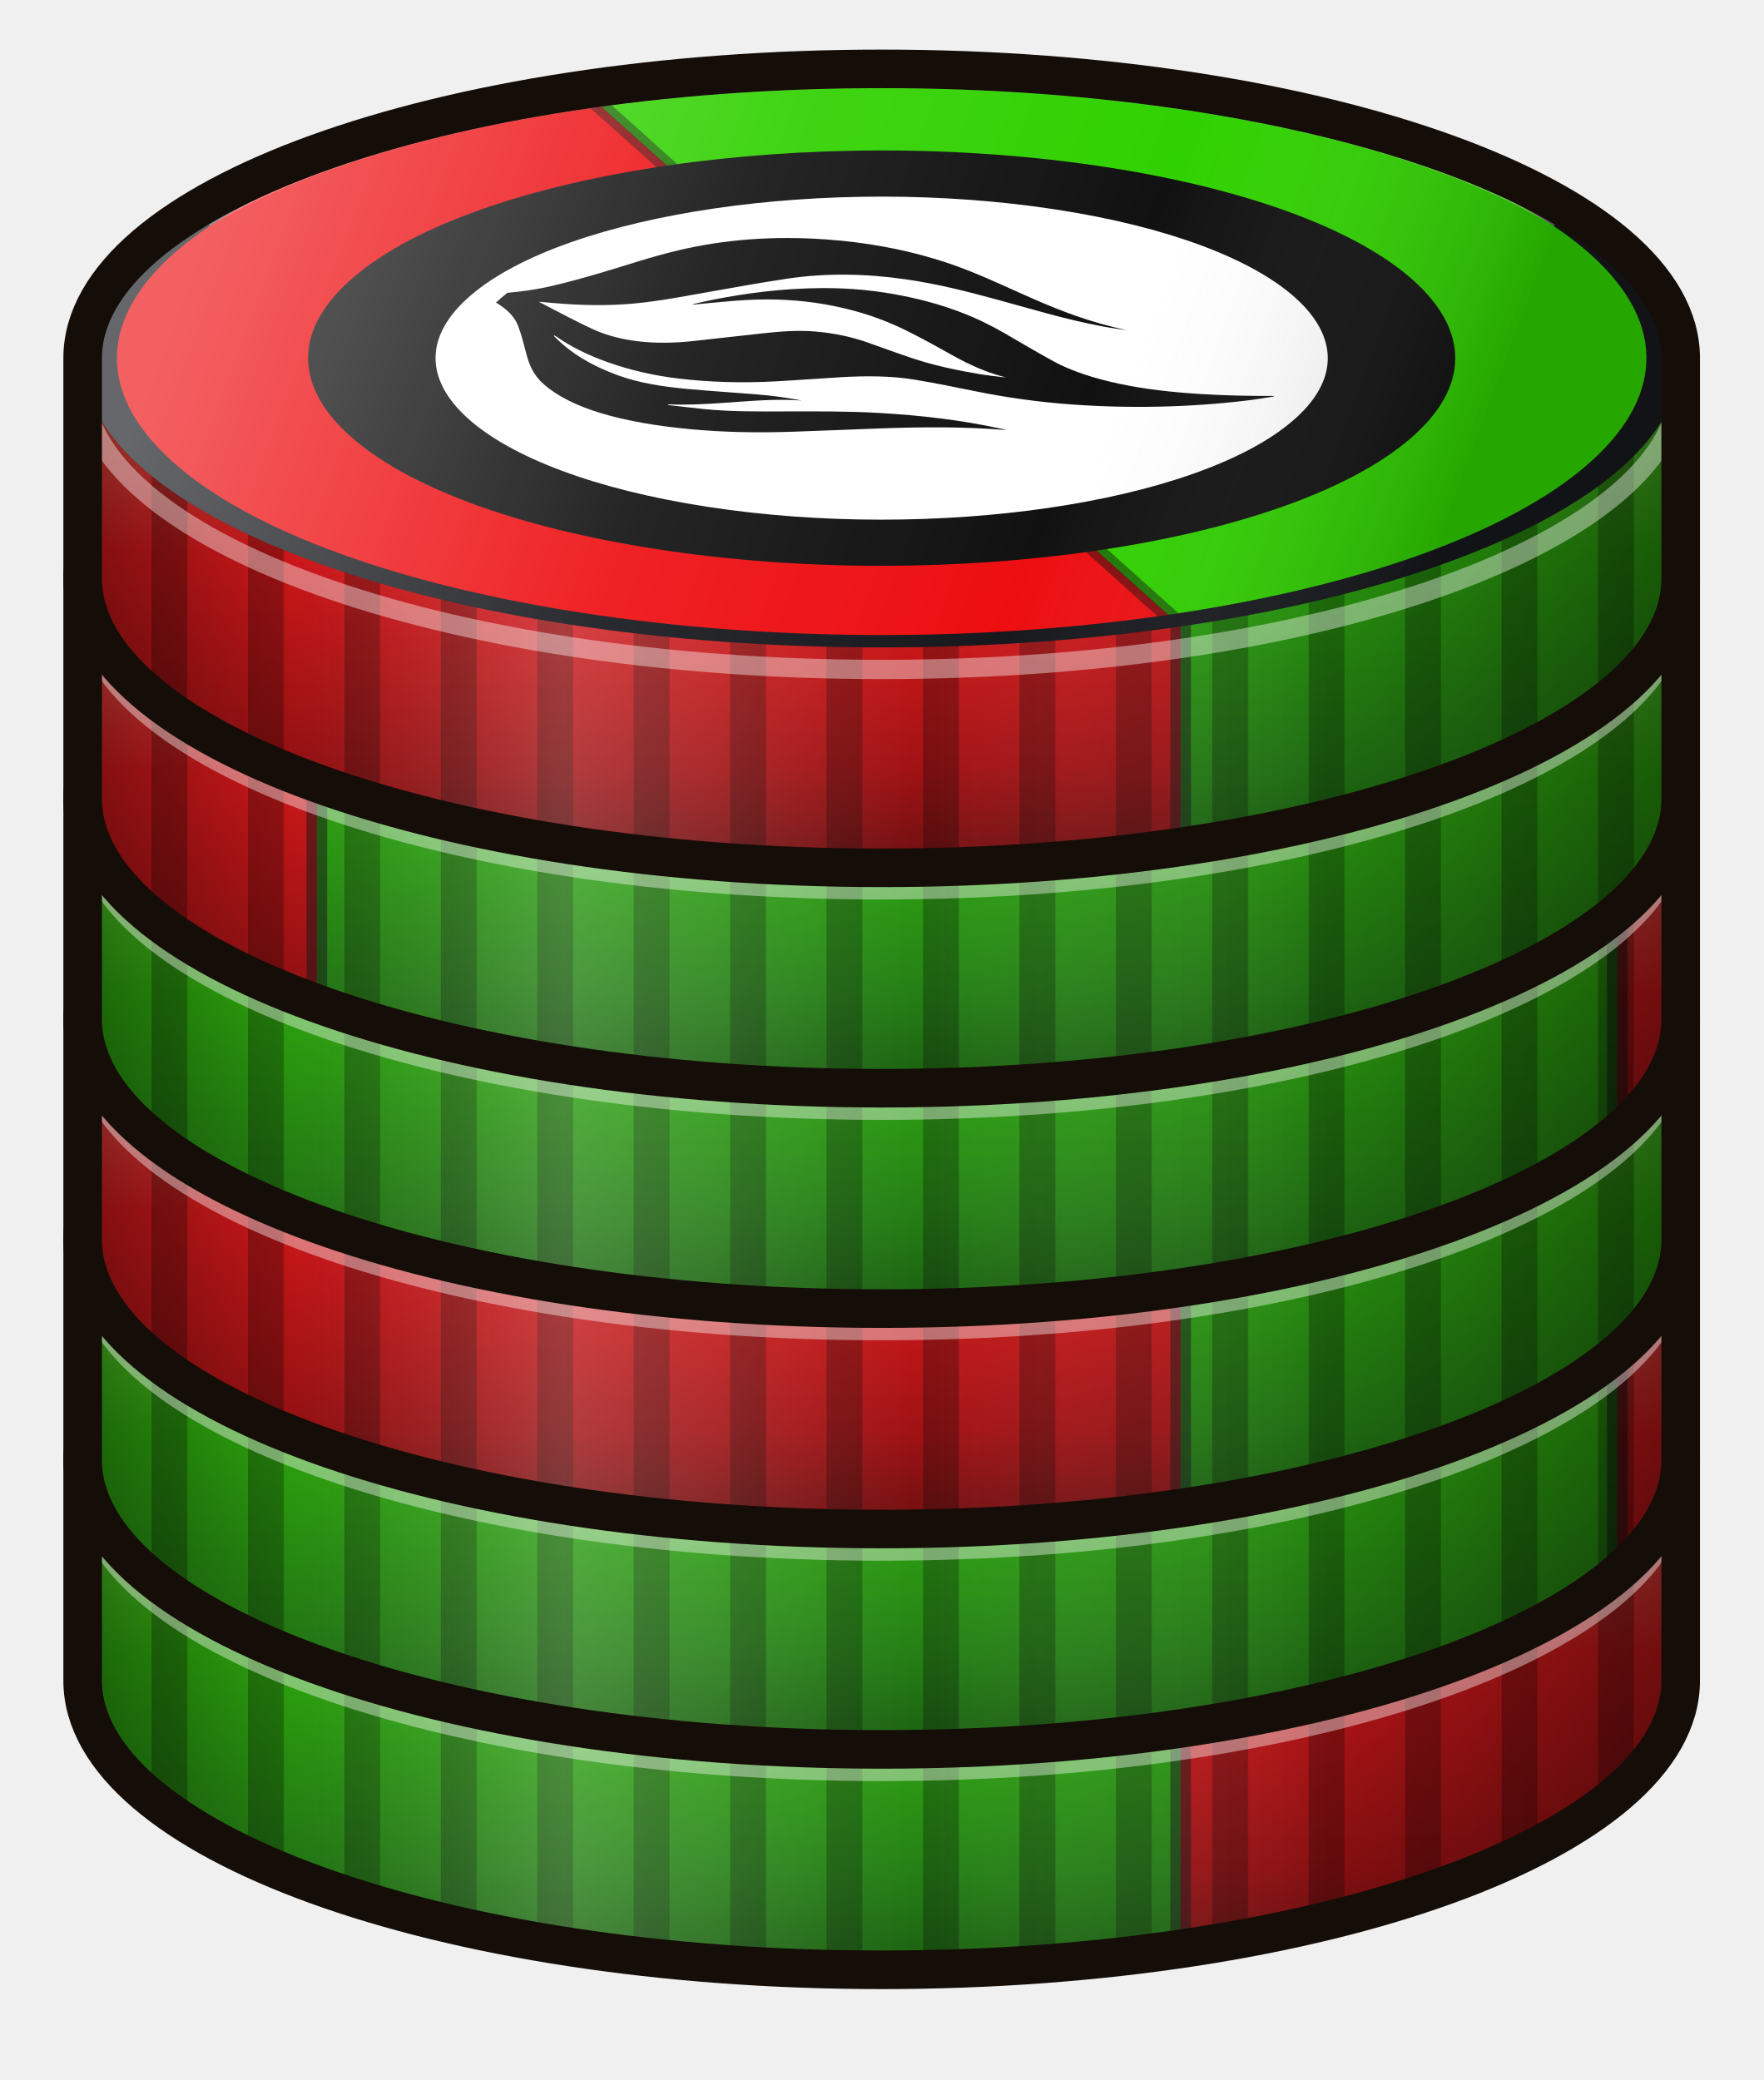
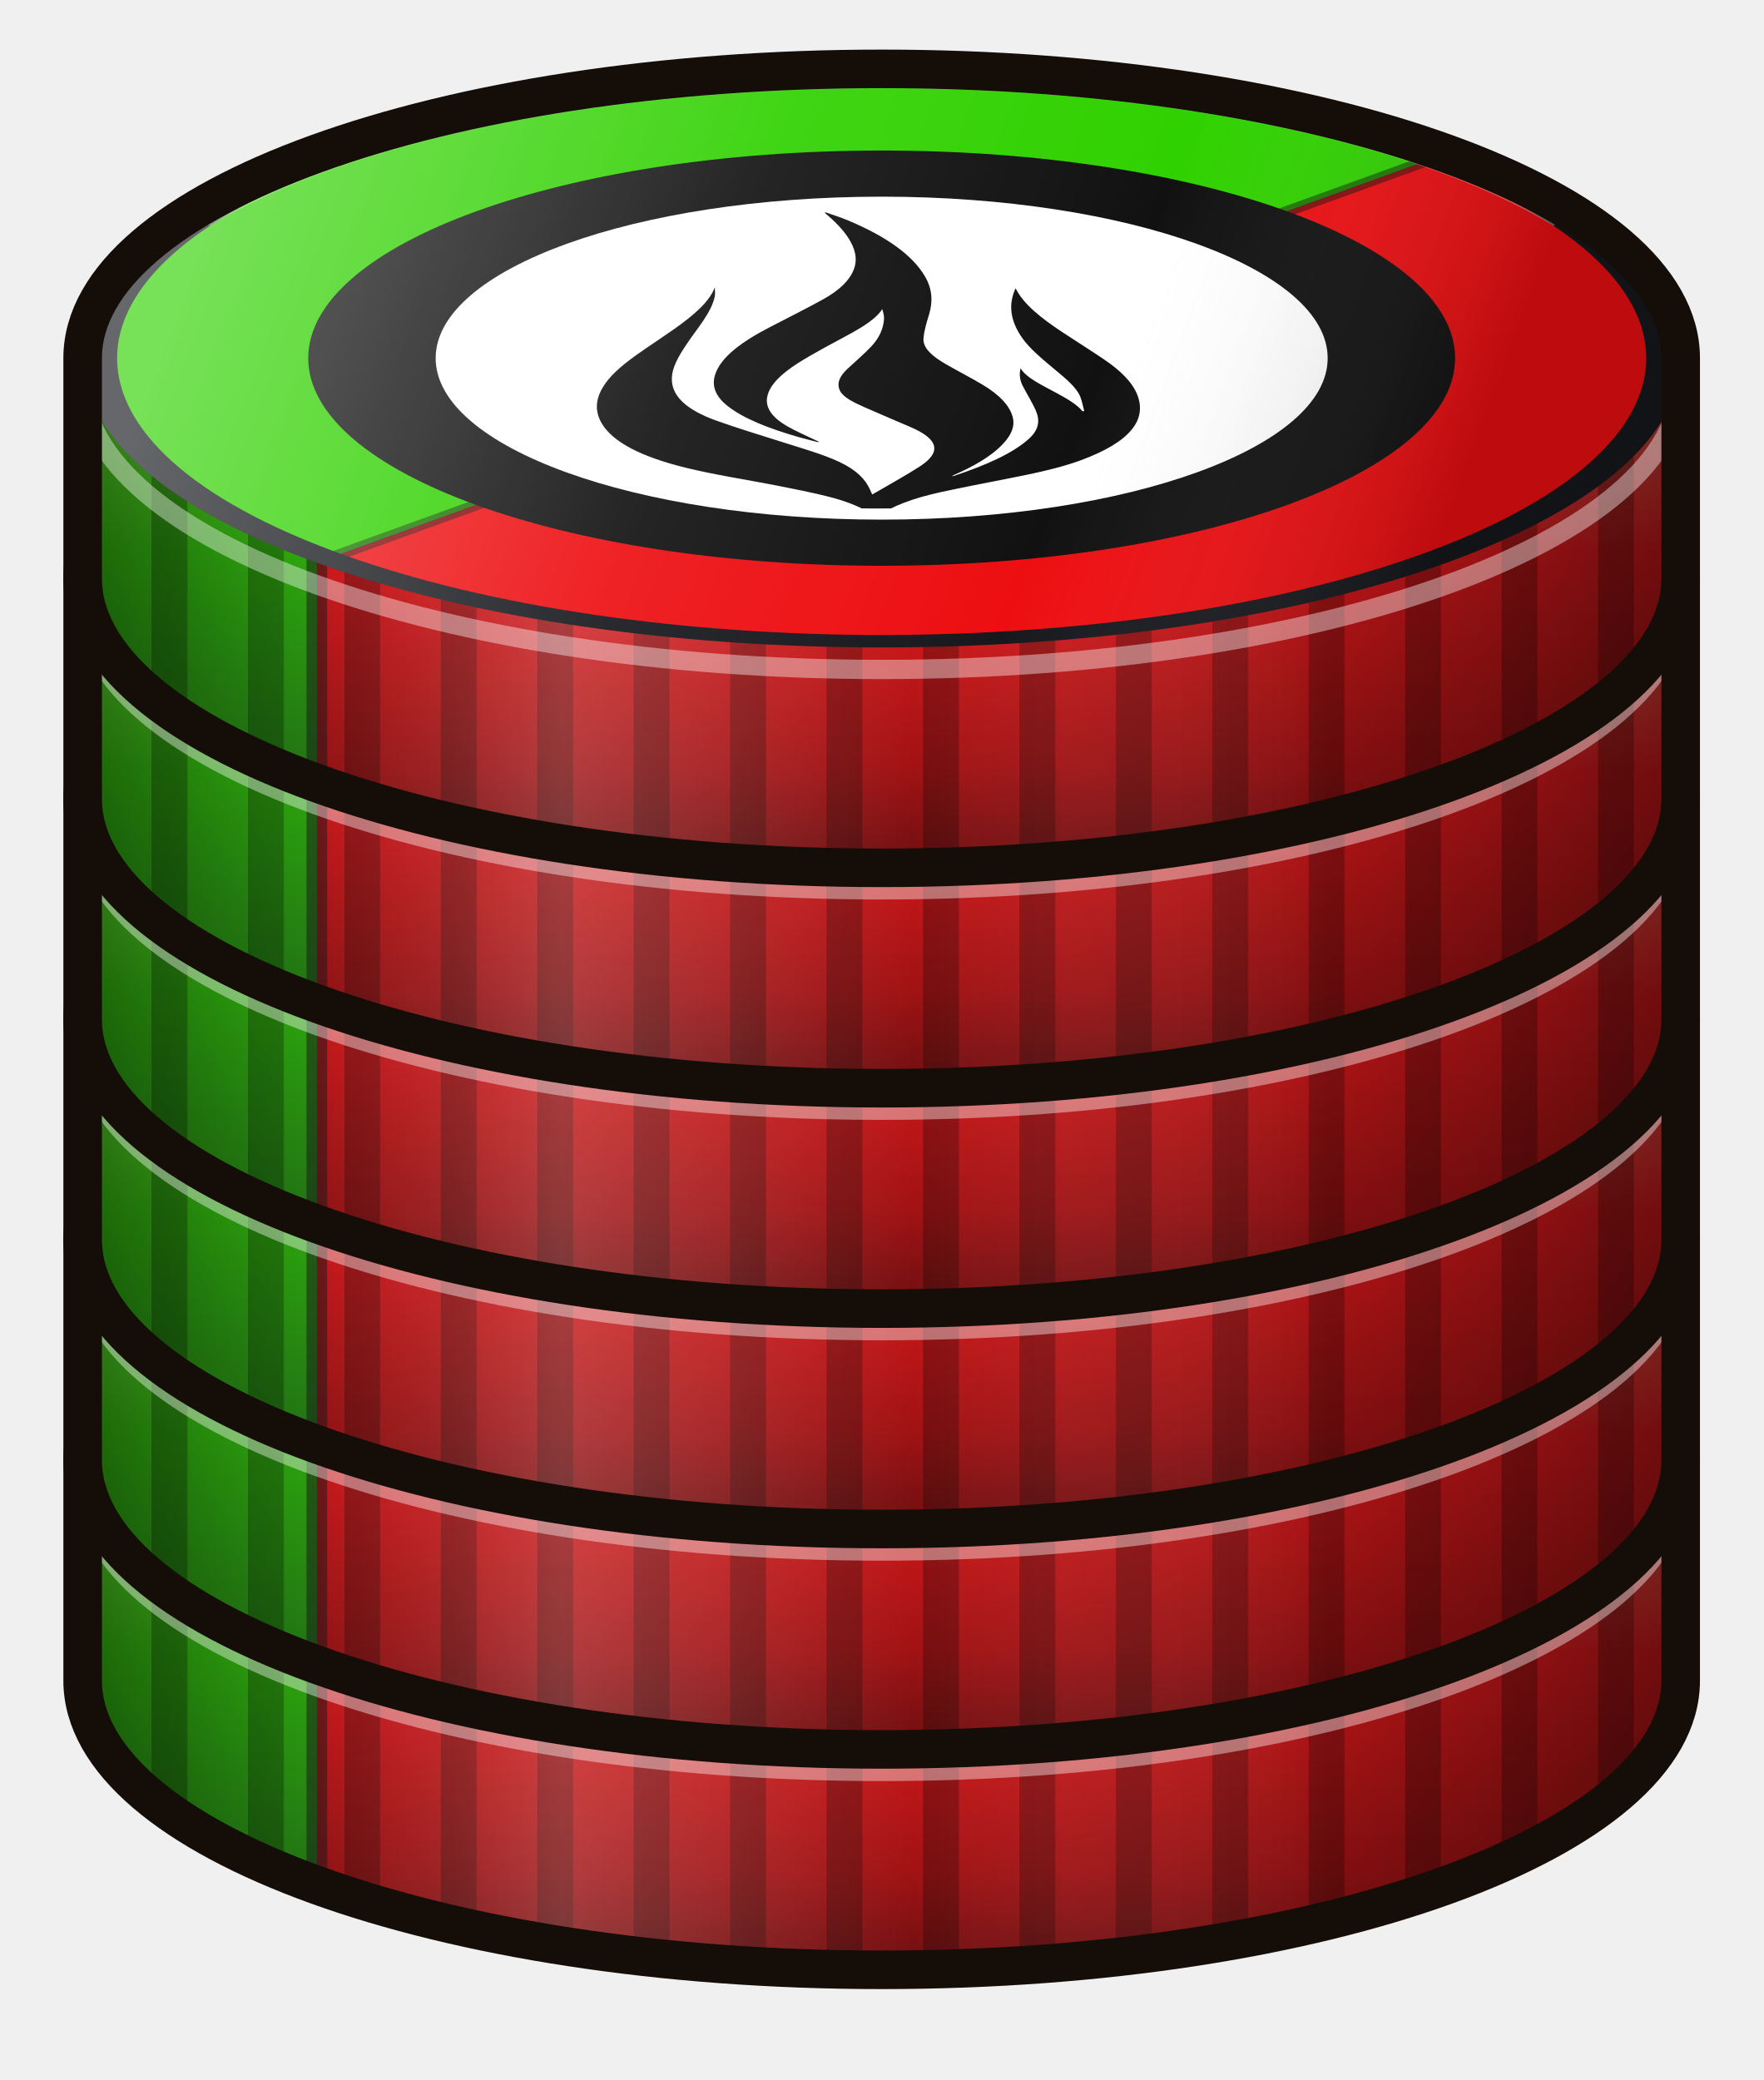
<svg xmlns="http://www.w3.org/2000/svg" xmlns:xlink="http://www.w3.org/1999/xlink" viewBox="0 0 128 151" width="128" height="151">
  <defs>
    <linearGradient id="wr" x1="0" y1="24" x2="0" y2="61" gradientUnits="userSpaceOnUse">
      <stop offset="0" stop-color="#ff6152" />
      <stop offset="0.35" stop-color="#e30f12" />
      <stop offset="0.78" stop-color="#9c0608" />
      <stop offset="1" stop-color="#5e0304" />
    </linearGradient>
    <linearGradient id="wg" x1="0" y1="24" x2="0" y2="61" gradientUnits="userSpaceOnUse">
      <stop offset="0" stop-color="#63e52c" />
      <stop offset="0.35" stop-color="#28b303" />
      <stop offset="0.78" stop-color="#1a7a09" />
      <stop offset="1" stop-color="#0f5205" />
    </linearGradient>
    <linearGradient id="curve" x1="2" y1="0" x2="118" y2="0" gradientUnits="userSpaceOnUse">
      <stop offset="0" stop-color="#000000" stop-opacity="0.45" />
      <stop offset="0.13" stop-color="#000000" stop-opacity="0.10" />
      <stop offset="0.30" stop-color="#ffffff" stop-opacity="0.18" />
      <stop offset="0.52" stop-color="#ffffff" stop-opacity="0" />
      <stop offset="0.78" stop-color="#000000" stop-opacity="0.18" />
      <stop offset="1" stop-color="#000000" stop-opacity="0.52" />
    </linearGradient>
    <linearGradient id="gloss" x1="14" y1="6" x2="100" y2="38" gradientUnits="userSpaceOnUse">
      <stop offset="0" stop-color="#ffffff" stop-opacity="0.34" />
      <stop offset="0.4" stop-color="#ffffff" stop-opacity="0.08" />
      <stop offset="0.7" stop-color="#ffffff" stop-opacity="0" />
      <stop offset="1" stop-color="#000000" stop-opacity="0.20" />
    </linearGradient>
    <pattern id="mill" width="7" height="8" patternUnits="userSpaceOnUse">
      <rect x="0" y="0" width="7" height="8" fill="#ffffff" fill-opacity="0.05" />
      <rect x="0" y="0" width="2.6" height="8" fill="#000000" fill-opacity="0.26" />
    </pattern>
    <clipPath id="wallc">
      <path d="M2,23 l0,16 a58,21 0 0 0 116,0 l0,-16 a58,21 0 0 0 -116,0 z" />
    </clipPath>
    <clipPath id="facec">
      <ellipse cx="60" cy="23" rx="58" ry="21" />
    </clipPath>
    <clipPath id="fclip">
      <circle cx="0" cy="0" r="31.5" />
    </clipPath>
    <g id="logoart">
      <path d="M 21.816,98.184 A 54,54 0 0 1 98.184,21.816 Z" fill="#30d100" />
      <path d="M 21.816,98.184 A 54,54 0 0 0 98.184,21.816 Z" fill="#ed0e11" />
      <line x1="21.8" y1="98.2" x2="98.2" y2="21.8" stroke="#0a0a0c" stroke-opacity="0.45" stroke-width="1.6" />
      <circle cx="60" cy="60" r="40.5" fill="#111111" />
      <circle cx="60" cy="60" r="31.5" fill="#ffffff" />
      <g transform="matrix(1.26,0,0,1.26,59.71459,49.63493)">
        <g clip-path="url(#fclip)">
          <g transform="matrix(0.13,0,0,0.13,-56.16,-32.76)">
            <path fill="#111111" d="m 431.48,504.54 c -5.24,-10.41 -12.36,-18.75 -21.62,-24.98 -6.91,-4.65 -14.21,-8.76 -21.56,-12.69 -12.95,-6.93 -26.54,-12.66 -38.78,-20.91 -19.24,-12.96 -31.77,-30.57 -36.56,-53.37 -3.66,-17.46 -2.13,-34.69 2.89,-51.71 4.01,-13.6 10.35,-26.15 16.95,-38.6 7.71,-14.54 15.86,-28.87 21.81,-44.28 3.39,-8.77 5.94,-17.76 7.2,-27.11 0,3.69 0.24,7.4 -0.04,11.07 -1.48,19.17 -7.44,37.4 -11.94,55.94 -3.57,14.72 -6.92,29.46 -6.53,44.78 0.46,18.05 6.14,34.08 19.02,46.86 9.15,9.09 19.11,17.38 28.83,25.89 8.46,7.41 17.32,14.37 24.28,23.36 7.48,9.66 11.24,20.77 13.22,32.63 0.32,1.93 0.63,3.86 1.02,6.22 4.22,-6.71 8.24,-12.99 12.15,-19.34 2.97,-4.81 5.94,-9.63 8.66,-14.58 8.98,-16.34 8,-31.83 -4.22,-46.28 -6.7,-7.92 -13.41,-15.82 -20.01,-23.82 -4.83,-5.86 -9.23,-12.01 -10.54,-19.77 -1.49,-8.9 0.02,-17.43 3.25,-25.74 3.45,-8.89 7.2,-17.67 10.28,-26.69 3.52,-10.29 5.13,-21.02 5.5,-31.89 0.14,-4.19 -0.28,-8.39 -0.74,-12.61 -3.91,16.79 -14.43,29.92 -23.51,43.8 -7.15,10.93 -14.4,21.79 -19.47,33.9 -3.78,9.03 -6.23,18.4 -6.71,28.2 -0.59,11.95 2.26,23.17 8.54,33.28 3.76,6.07 8.44,11.56 12.72,17.31 0.36,0.49 0.75,0.96 1.13,1.44 l -0.39,0.49 c -2.78,-2 -5.65,-3.89 -8.33,-6.02 -12.9,-10.23 -23.86,-22.09 -30.76,-37.27 -5.35,-11.77 -6.76,-24.15 -5.31,-36.9 2.41,-21.24 11.63,-39.66 23.7,-56.9 7.63,-10.9 15.43,-21.7 22.75,-32.81 7.31,-11.11 11.78,-23.44 13.48,-36.65 1.58,-12.32 0.38,-24.49 -2.45,-36.55 -2.43,-10.38 -6,-20.36 -10.24,-30.13 l 0.47,-0.43 c 3.18,3.14 6.6,6.08 9.51,9.45 16.8,19.42 27.96,41.68 33.29,66.83 3.12,14.73 3.44,29.56 1.84,44.51 -1.06,9.89 -2.25,19.82 -2.49,29.75 -0.27,11.05 3.86,21.06 9.7,30.3 5.19,8.22 10.8,16.18 15.83,24.48 7.27,12.01 11.77,25.09 13,39.09 1.06,12.19 -1.32,23.97 -5.7,35.33 -4.68,12.14 -11.42,23.07 -19.75,33.04 -0.28,0.34 -0.5,0.73 -0.98,1.42 0.58,-0.2 0.81,-0.21 0.94,-0.33 13.86,-12.66 25.56,-26.91 32.56,-44.59 4.2,-10.61 4.64,-21.64 2.92,-32.71 -1.55,-9.97 -3.84,-19.83 -5.69,-29.75 -1.3,-6.98 -1.62,-14.03 -0.96,-21.16 2.41,11.44 9.46,20.38 15.71,29.77 4.45,6.69 8.7,13.49 10.95,21.34 l 0.78,-0.11 c -0.52,-5.46 -0.86,-10.95 -1.6,-16.38 -1.57,-11.65 -6.36,-22.27 -10.97,-32.92 -5.36,-12.4 -10.87,-24.73 -14.2,-37.9 -4.6,-18.21 -6.04,-36.6 -3.4,-55.24 0.17,-1.22 0.27,-2.44 0.62,-3.65 3.31,18.57 10.98,35.38 19.91,51.69 5.97,10.9 12.18,21.66 18.06,32.61 7.08,13.2 12.26,27.14 14.41,42.02 4.35,30.04 -2.87,56.63 -24.51,78.55 -9.21,9.33 -20.5,15.79 -31.95,21.98 -9.44,5.1 -18.91,10.16 -28.11,15.67 -11.91,7.14 -21.38,16.78 -27.83,29.82 z" />
          </g>
        </g>
      </g>
    </g>
    <filter id="dim1" color-interpolation-filters="sRGB">
      <feComponentTransfer>
        <feFuncR type="linear" slope="0.82" />
        <feFuncG type="linear" slope="0.82" />
        <feFuncB type="linear" slope="0.86" />
      </feComponentTransfer>
    </filter>
    <filter id="dim2" color-interpolation-filters="sRGB">
      <feComponentTransfer>
        <feFuncR type="linear" slope="0.62" />
        <feFuncG type="linear" slope="0.62" />
        <feFuncB type="linear" slope="0.7" />
      </feComponentTransfer>
    </filter>
    <filter id="soft" x="-40%" y="-40%" width="180%" height="180%">
      <feGaussianBlur stdDeviation="3" />
    </filter>
-     <g id="c67">
+     <g id="c0">
      <path d="M2,23 a58,21 0 0 1 116,0 l0,16 a58,21 0 0 1 -116,0 z" fill="url(#wr)" />
      <g clip-path="url(#wallc)">
-         <rect x="2.0" y="23" width="79.7" height="38" fill="url(#wg)" />
-         <line x1="81.7" y1="23" x2="81.7" y2="60.8" stroke="#0a0a0c" stroke-opacity="0.5" stroke-width="1.5" />
-         <rect x="2" y="23" width="116" height="38" fill="url(#mill)" />
-         <path d="M2,23 l0,16 a58,21 0 0 0 116,0 l0,-16 a58,21 0 0 0 -116,0 z" fill="url(#curve)" />
-         <path d="M2,24.6 a58,21 0 0 0 116,0" fill="none" stroke="#ffffff" stroke-opacity="0.4" stroke-width="1.4" />
-       </g>
-       <ellipse cx="60" cy="23" rx="58" ry="21" fill="#16181d" />
-       <g transform="translate(60,23) scale(1.02778,0.37216) translate(-60,-60)">
-         <use href="#logoart" xlink:href="#logoart" transform="rotate(-67 60 60)" />
-       </g>
-       <g clip-path="url(#facec)">
-         <rect x="2" y="2" width="116" height="42" fill="url(#gloss)" />
-       </g>
-       <path d="M10.9,12.9 A56.7,20.2 0 0 1 109.1,12.9" fill="none" stroke="#ffffff" stroke-opacity="0.28" stroke-width="1.2" />
-       <path d="M2,23 a58,21 0 0 1 116,0 l0,16 a58,21 0 0 1 -116,0 z" fill="none" stroke="#150d08" stroke-width="2.8" stroke-linejoin="round" />
-     </g>
-     <g id="c112">
-       <path d="M2,23 a58,21 0 0 1 116,0 l0,16 a58,21 0 0 1 -116,0 z" fill="url(#wr)" />
-       <g clip-path="url(#wallc)">
-         <rect x="2.0" y="23" width="111.4" height="38" fill="url(#wg)" />
-         <line x1="113.4" y1="23" x2="113.4" y2="60.8" stroke="#0a0a0c" stroke-opacity="0.5" stroke-width="1.5" />
-         <rect x="2" y="23" width="116" height="38" fill="url(#mill)" />
-         <path d="M2,23 l0,16 a58,21 0 0 0 116,0 l0,-16 a58,21 0 0 0 -116,0 z" fill="url(#curve)" />
-         <path d="M2,24.6 a58,21 0 0 0 116,0" fill="none" stroke="#ffffff" stroke-opacity="0.4" stroke-width="1.4" />
-       </g>
-       <ellipse cx="60" cy="23" rx="58" ry="21" fill="#16181d" />
-       <g transform="translate(60,23) scale(1.02778,0.37216) translate(-60,-60)">
-         <use href="#logoart" xlink:href="#logoart" transform="rotate(-112 60 60)" />
-       </g>
-       <g clip-path="url(#facec)">
-         <rect x="2" y="2" width="116" height="42" fill="url(#gloss)" />
-       </g>
-       <path d="M10.9,12.9 A56.7,20.2 0 0 1 109.1,12.9" fill="none" stroke="#ffffff" stroke-opacity="0.28" stroke-width="1.2" />
-       <path d="M2,23 a58,21 0 0 1 116,0 l0,16 a58,21 0 0 1 -116,0 z" fill="none" stroke="#150d08" stroke-width="2.8" stroke-linejoin="round" />
-     </g>
-     <g id="c180">
-       <path d="M2,23 a58,21 0 0 1 116,0 l0,16 a58,21 0 0 1 -116,0 z" fill="url(#wr)" />
-       <g clip-path="url(#wallc)">
-         <rect x="19.0" y="23" width="99.0" height="38" fill="url(#wg)" />
+         <rect x="2.0" y="23" width="17.0" height="38" fill="url(#wg)" />
        <line x1="19.0" y1="23" x2="19.0" y2="60.8" stroke="#0a0a0c" stroke-opacity="0.5" stroke-width="1.5" />
        <rect x="2" y="23" width="116" height="38" fill="url(#mill)" />
        <path d="M2,23 l0,16 a58,21 0 0 0 116,0 l0,-16 a58,21 0 0 0 -116,0 z" fill="url(#curve)" />
        <path d="M2,24.6 a58,21 0 0 0 116,0" fill="none" stroke="#ffffff" stroke-opacity="0.4" stroke-width="1.4" />
      </g>
      <ellipse cx="60" cy="23" rx="58" ry="21" fill="#16181d" />
      <g transform="translate(60,23) scale(1.02778,0.37216) translate(-60,-60)">
-         <use href="#logoart" xlink:href="#logoart" transform="rotate(-180 60 60)" />
-       </g>
-       <g clip-path="url(#facec)">
-         <rect x="2" y="2" width="116" height="42" fill="url(#gloss)" />
-       </g>
-       <path d="M10.9,12.9 A56.7,20.2 0 0 1 109.1,12.9" fill="none" stroke="#ffffff" stroke-opacity="0.28" stroke-width="1.2" />
-       <path d="M2,23 a58,21 0 0 1 116,0 l0,16 a58,21 0 0 1 -116,0 z" fill="none" stroke="#150d08" stroke-width="2.8" stroke-linejoin="round" />
-     </g>
-     <g id="c247">
-       <path d="M2,23 a58,21 0 0 1 116,0 l0,16 a58,21 0 0 1 -116,0 z" fill="url(#wr)" />
-       <g clip-path="url(#wallc)">
-         <rect x="81.7" y="23" width="36.3" height="38" fill="url(#wg)" />
-         <line x1="81.7" y1="23" x2="81.7" y2="60.8" stroke="#0a0a0c" stroke-opacity="0.5" stroke-width="1.5" />
-         <rect x="2" y="23" width="116" height="38" fill="url(#mill)" />
-         <path d="M2,23 l0,16 a58,21 0 0 0 116,0 l0,-16 a58,21 0 0 0 -116,0 z" fill="url(#curve)" />
-         <path d="M2,24.6 a58,21 0 0 0 116,0" fill="none" stroke="#ffffff" stroke-opacity="0.4" stroke-width="1.4" />
-       </g>
-       <ellipse cx="60" cy="23" rx="58" ry="21" fill="#16181d" />
-       <g transform="translate(60,23) scale(1.02778,0.37216) translate(-60,-60)">
-         <use href="#logoart" xlink:href="#logoart" transform="rotate(-247 60 60)" />
+         <use href="#logoart" xlink:href="#logoart" transform="rotate(0 60 60)" />
      </g>
      <g clip-path="url(#facec)">
        <rect x="2" y="2" width="116" height="42" fill="url(#gloss)" />
      </g>
      <path d="M10.9,12.9 A56.7,20.2 0 0 1 109.1,12.9" fill="none" stroke="#ffffff" stroke-opacity="0.28" stroke-width="1.2" />
      <path d="M2,23 a58,21 0 0 1 116,0 l0,16 a58,21 0 0 1 -116,0 z" fill="none" stroke="#150d08" stroke-width="2.8" stroke-linejoin="round" />
    </g>
  </defs>
  <g>
-     <use href="#c67" xlink:href="#c67" transform="translate(4.0 83.0)" />
-     <use href="#c112" xlink:href="#c112" transform="translate(4.0 67.0)" />
-     <use href="#c247" xlink:href="#c247" transform="translate(4.0 51.0)" />
-     <use href="#c112" xlink:href="#c112" transform="translate(4.0 35.0)" />
-     <use href="#c180" xlink:href="#c180" transform="translate(4.0 19.0)" />
-     <use href="#c247" xlink:href="#c247" transform="translate(4.0 3.0)" />
+     <use href="#c0" xlink:href="#c0" transform="translate(4.0 83.0)" />
+     <use href="#c0" xlink:href="#c0" transform="translate(4.0 67.0)" />
+     <use href="#c0" xlink:href="#c0" transform="translate(4.0 51.0)" />
+     <use href="#c0" xlink:href="#c0" transform="translate(4.0 35.0)" />
+     <use href="#c0" xlink:href="#c0" transform="translate(4.0 19.0)" />
+     <use href="#c0" xlink:href="#c0" transform="translate(4.0 3.0)" />
  </g>
</svg>
